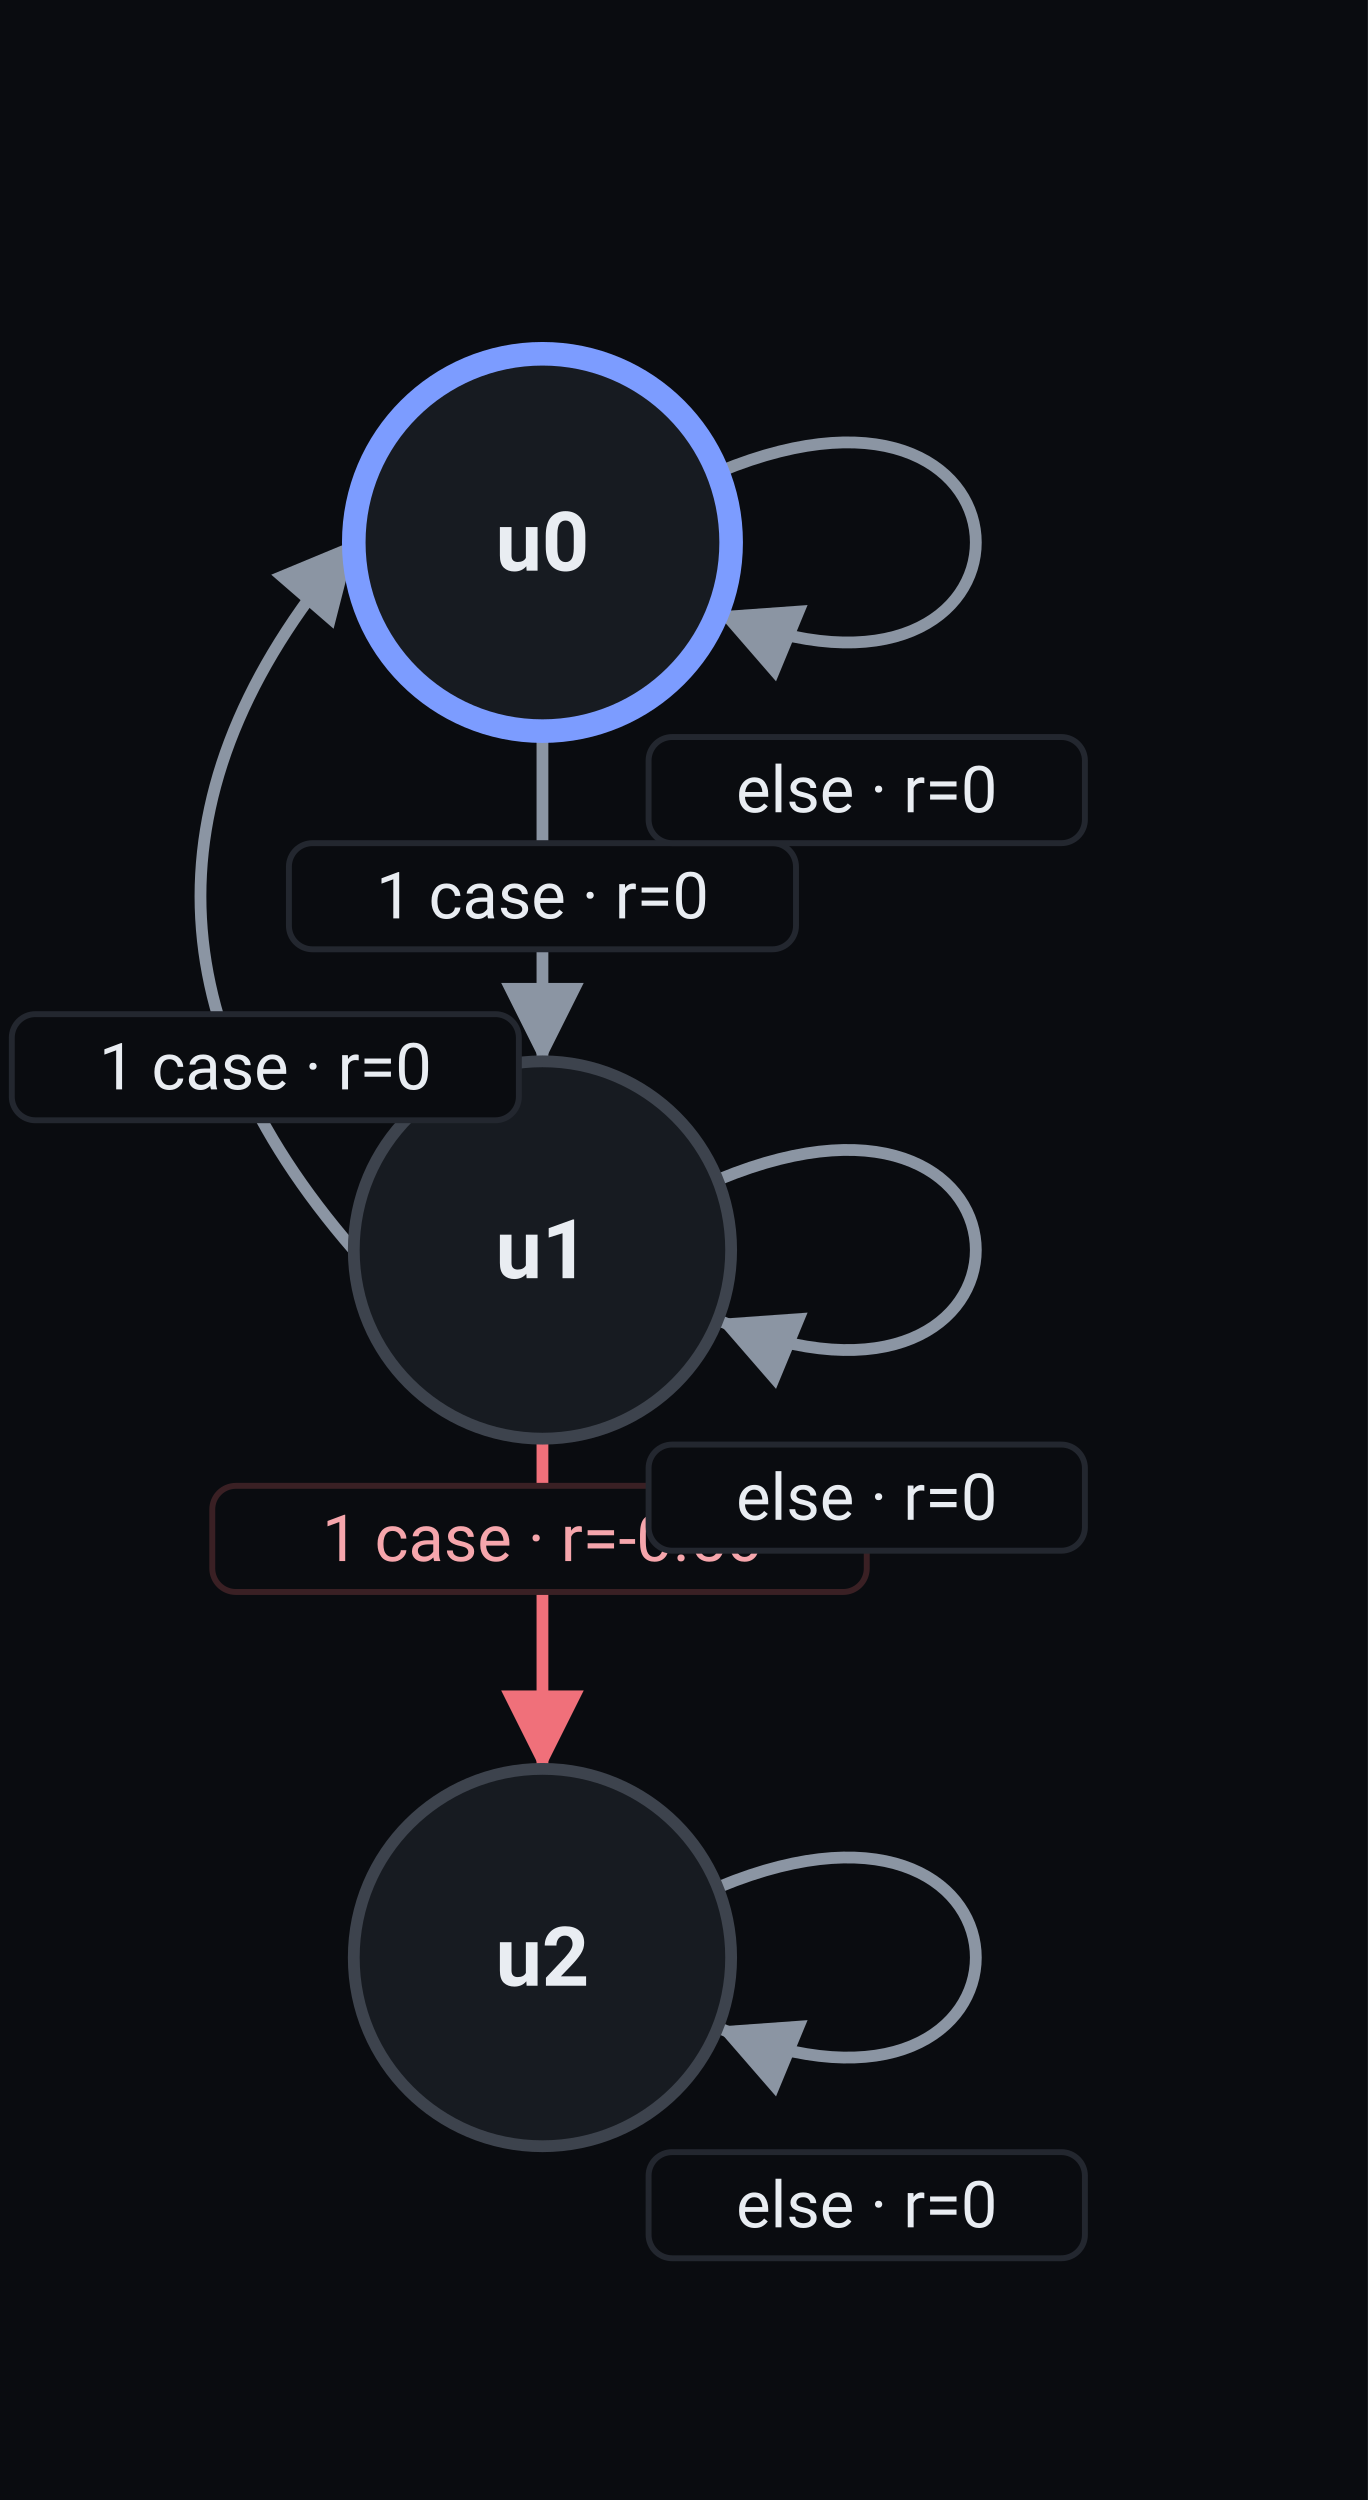
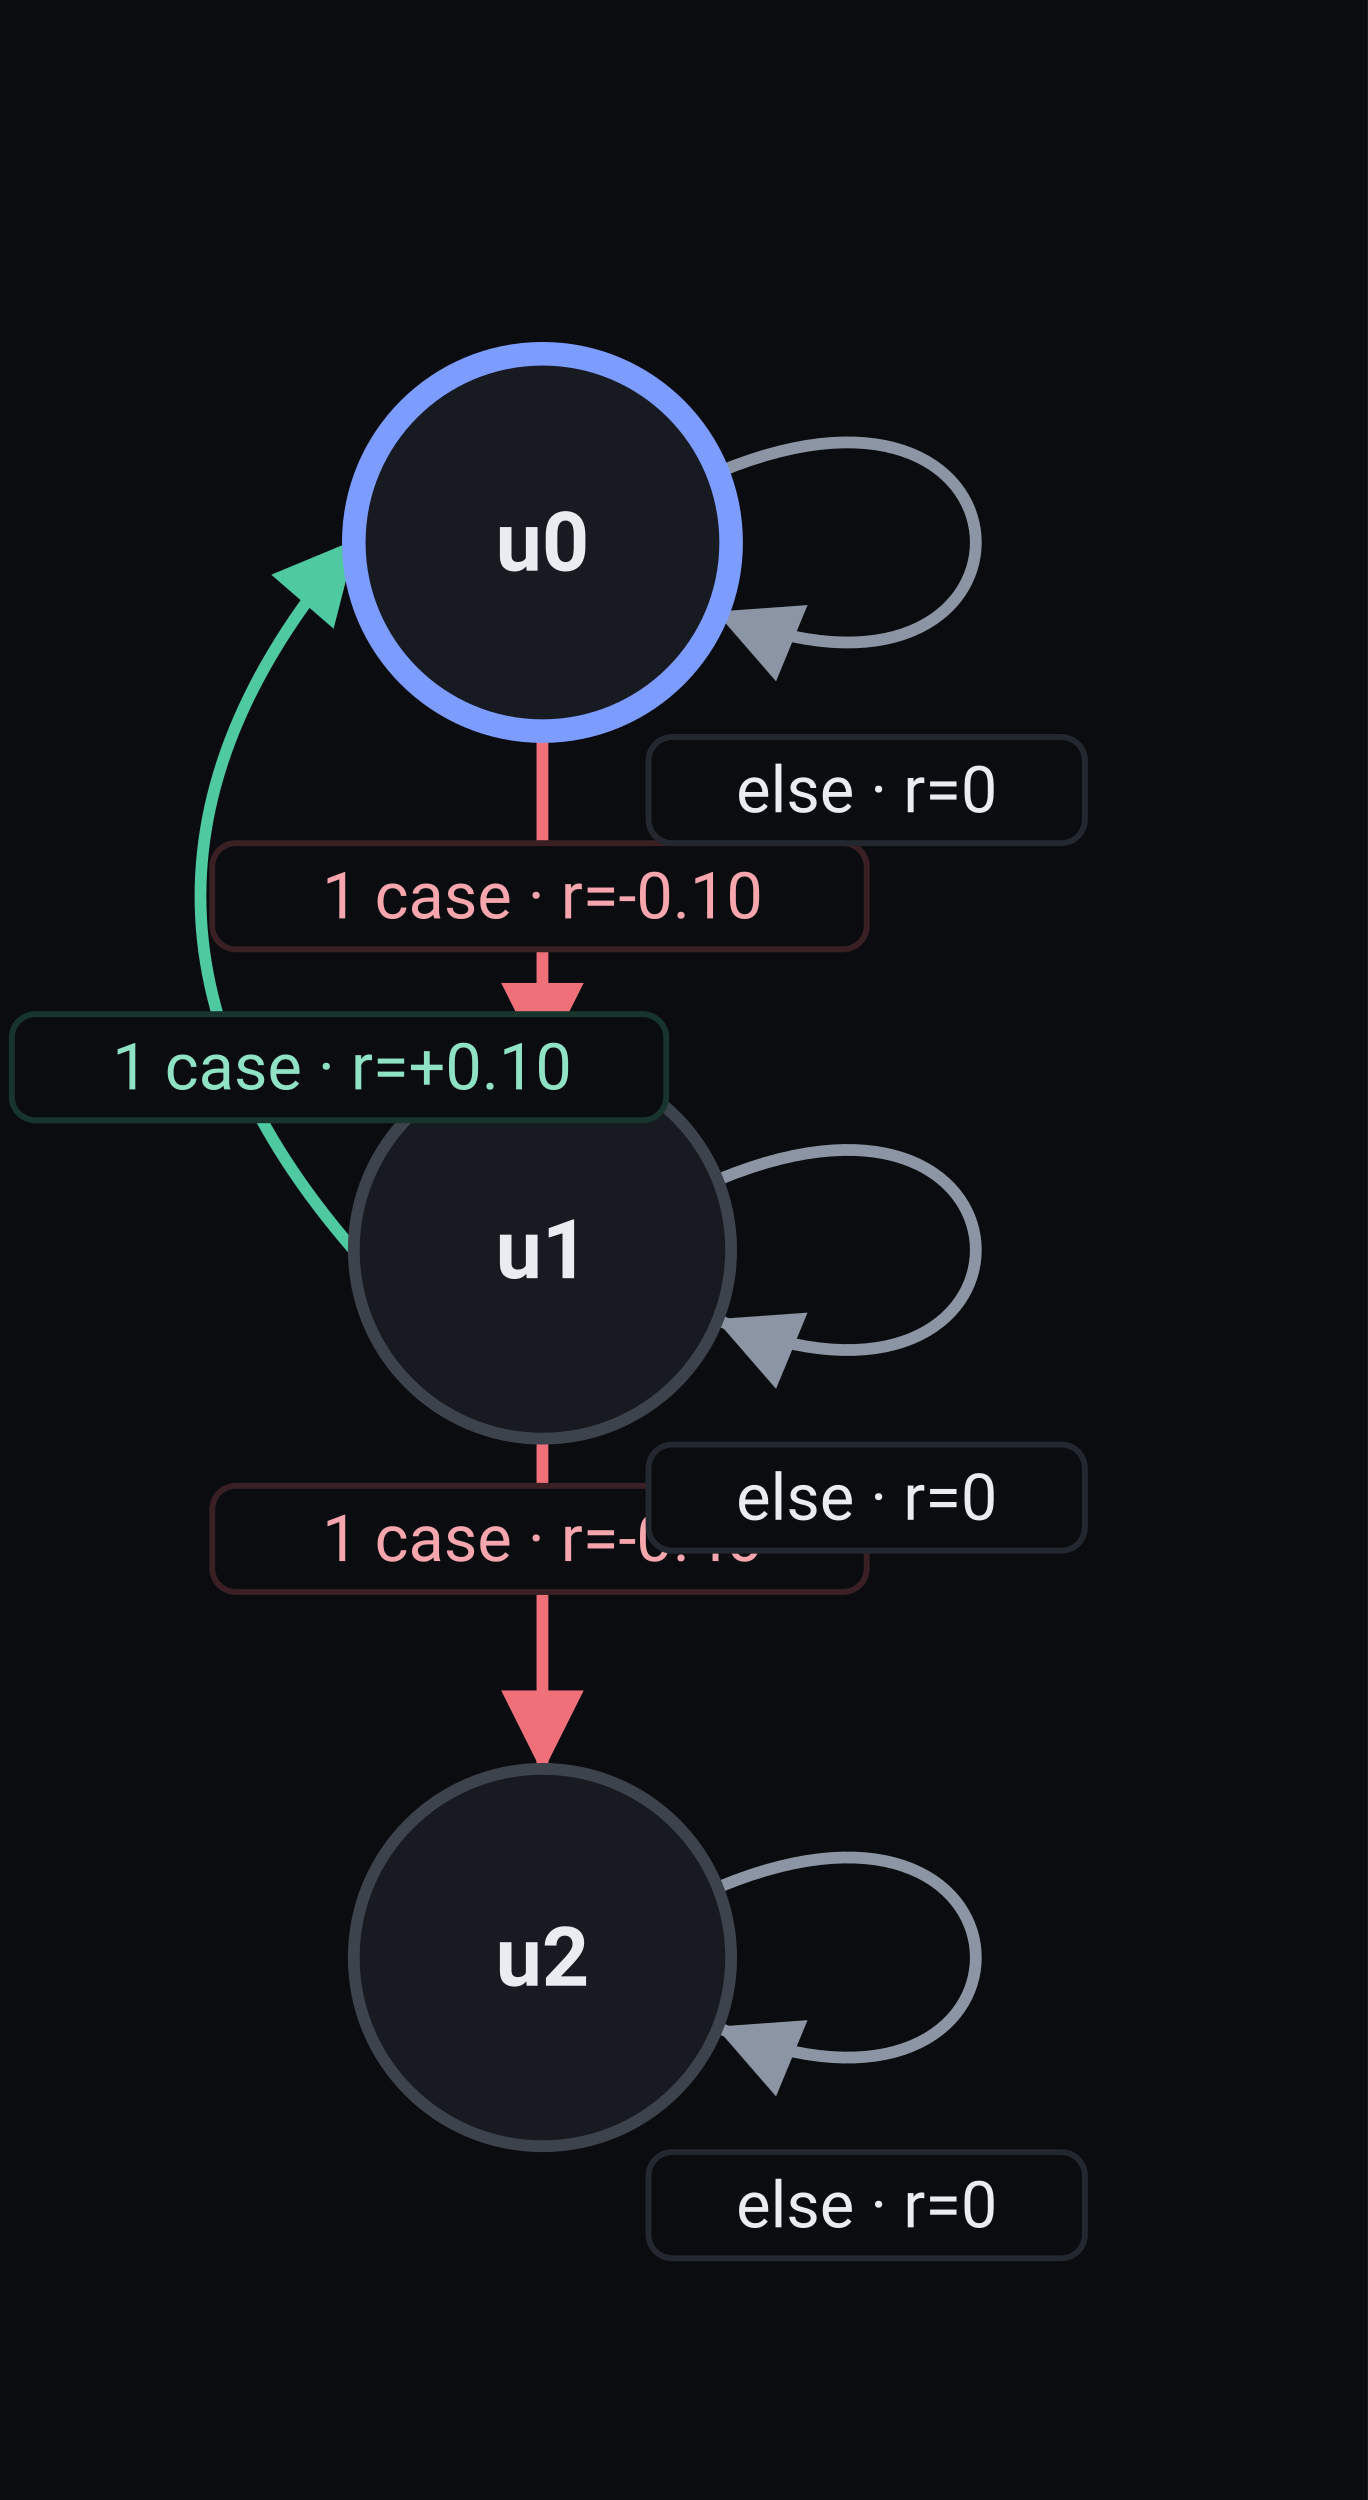
<svg xmlns="http://www.w3.org/2000/svg" width="232" height="424" viewBox="0 0 232 424" font-family="-apple-system, Segoe UI, Roboto, Helvetica, Arial, sans-serif">
  <defs>
    <marker id="arrow-positive" viewBox="0 0 10 10" refX="9.5" refY="5" markerWidth="7" markerHeight="7" orient="auto">
      <path d="M 0 0 L 10 5 L 0 10 z" fill="#4ec9a0" />
    </marker>
    <marker id="arrow-negative" viewBox="0 0 10 10" refX="9.5" refY="5" markerWidth="7" markerHeight="7" orient="auto">
      <path d="M 0 0 L 10 5 L 0 10 z" fill="#f0707a" />
    </marker>
    <marker id="arrow-zero" viewBox="0 0 10 10" refX="9.5" refY="5" markerWidth="7" markerHeight="7" orient="auto">
      <path d="M 0 0 L 10 5 L 0 10 z" fill="#8b95a3" />
    </marker>
  </defs>
  <rect width="100%" height="100%" fill="#0a0c10" />
  <g>
-     <path d="M 92 124 L 92 180" fill="none" stroke="#8b95a3" stroke-width="2" marker-end="url(#arrow-zero)" />
+     <path d="M 92 124 L 92 180" fill="none" stroke="#f0707a" stroke-width="2" marker-end="url(#arrow-negative)" />
  </g>
  <g>
    <path d="M 92 244 L 92 300" fill="none" stroke="#f0707a" stroke-width="2" marker-end="url(#arrow-negative)" />
  </g>
  <g>
-     <path d="M 60 212 Q 8 152 60 92" fill="none" stroke="#8b95a3" stroke-width="2" marker-end="url(#arrow-zero)" />
+     <path d="M 60 212 Q 8 152 60 92" fill="none" stroke="#4ec9a0" stroke-width="2" marker-end="url(#arrow-positive)" />
  </g>
  <g>
    <path d="M 122 80 C 180 56 180 128 122 104" fill="none" stroke="#8b95a3" stroke-width="2" marker-end="url(#arrow-zero)" />
  </g>
  <g>
    <path d="M 122 200 C 180 176 180 248 122 224" fill="none" stroke="#8b95a3" stroke-width="2" marker-end="url(#arrow-zero)" />
  </g>
  <g>
    <path d="M 122 320 C 180 296 180 368 122 344" fill="none" stroke="#8b95a3" stroke-width="2" marker-end="url(#arrow-zero)" />
  </g>
  <g>
    <circle cx="92" cy="92" r="32" fill="#171b21" stroke="#7c9cff" stroke-width="4" />
    <text x="92" y="92" fill="#e9edf2" font-size="14px" font-weight="600" text-anchor="middle" dominant-baseline="central">u0</text>
  </g>
  <g>
    <circle cx="92" cy="212" r="32" fill="#171b21" stroke="#3d434d" stroke-width="2" />
    <text x="92" y="212" fill="#e9edf2" font-size="14px" font-weight="600" text-anchor="middle" dominant-baseline="central">u1</text>
  </g>
  <g>
    <circle cx="92" cy="332" r="32" fill="#171b21" stroke="#3d434d" stroke-width="2" />
    <text x="92" y="332" fill="#e9edf2" font-size="14px" font-weight="600" text-anchor="middle" dominant-baseline="central">u2</text>
  </g>
-   <rect x="49" y="143" width="86" height="18" rx="4" fill="#0a0c10" stroke="#23272f" stroke-width="1" />
-   <text x="92" y="152" fill="#e9edf2" font-size="11" text-anchor="middle" dominant-baseline="central">1 case · r=0</text>
+   <rect x="36" y="143" width="111" height="18" rx="4" fill="#0a0c10" stroke="#3a2024" stroke-width="1" />
+   <text x="92" y="152" fill="#f6a6ac" font-size="11" text-anchor="middle" dominant-baseline="central">1 case · r=-0.10</text>
  <rect x="36" y="252" width="111" height="18" rx="4" fill="#0a0c10" stroke="#3a2024" stroke-width="1" />
-   <text x="92" y="261" fill="#f6a6ac" font-size="11" text-anchor="middle" dominant-baseline="central">1 case · r=-0.50</text>
-   <rect x="2" y="172" width="86" height="18" rx="4" fill="#0a0c10" stroke="#23272f" stroke-width="1" />
-   <text x="45" y="181" fill="#e9edf2" font-size="11" text-anchor="middle" dominant-baseline="central">1 case · r=0</text>
+   <text x="92" y="261" fill="#f6a6ac" font-size="11" text-anchor="middle" dominant-baseline="central">1 case · r=-0.40</text>
+   <rect x="2" y="172" width="111" height="18" rx="4" fill="#0a0c10" stroke="#17352c" stroke-width="1" />
+   <text x="58" y="181" fill="#8fe3c4" font-size="11" text-anchor="middle" dominant-baseline="central">1 case · r=+0.10</text>
  <rect x="110" y="125" width="74" height="18" rx="4" fill="#0a0c10" stroke="#23272f" stroke-width="1" />
  <text x="147" y="134" fill="#e9edf2" font-size="11" text-anchor="middle" dominant-baseline="central">else · r=0</text>
  <rect x="110" y="245" width="74" height="18" rx="4" fill="#0a0c10" stroke="#23272f" stroke-width="1" />
  <text x="147" y="254" fill="#e9edf2" font-size="11" text-anchor="middle" dominant-baseline="central">else · r=0</text>
  <rect x="110" y="365" width="74" height="18" rx="4" fill="#0a0c10" stroke="#23272f" stroke-width="1" />
  <text x="147" y="374" fill="#e9edf2" font-size="11" text-anchor="middle" dominant-baseline="central">else · r=0</text>
</svg>
